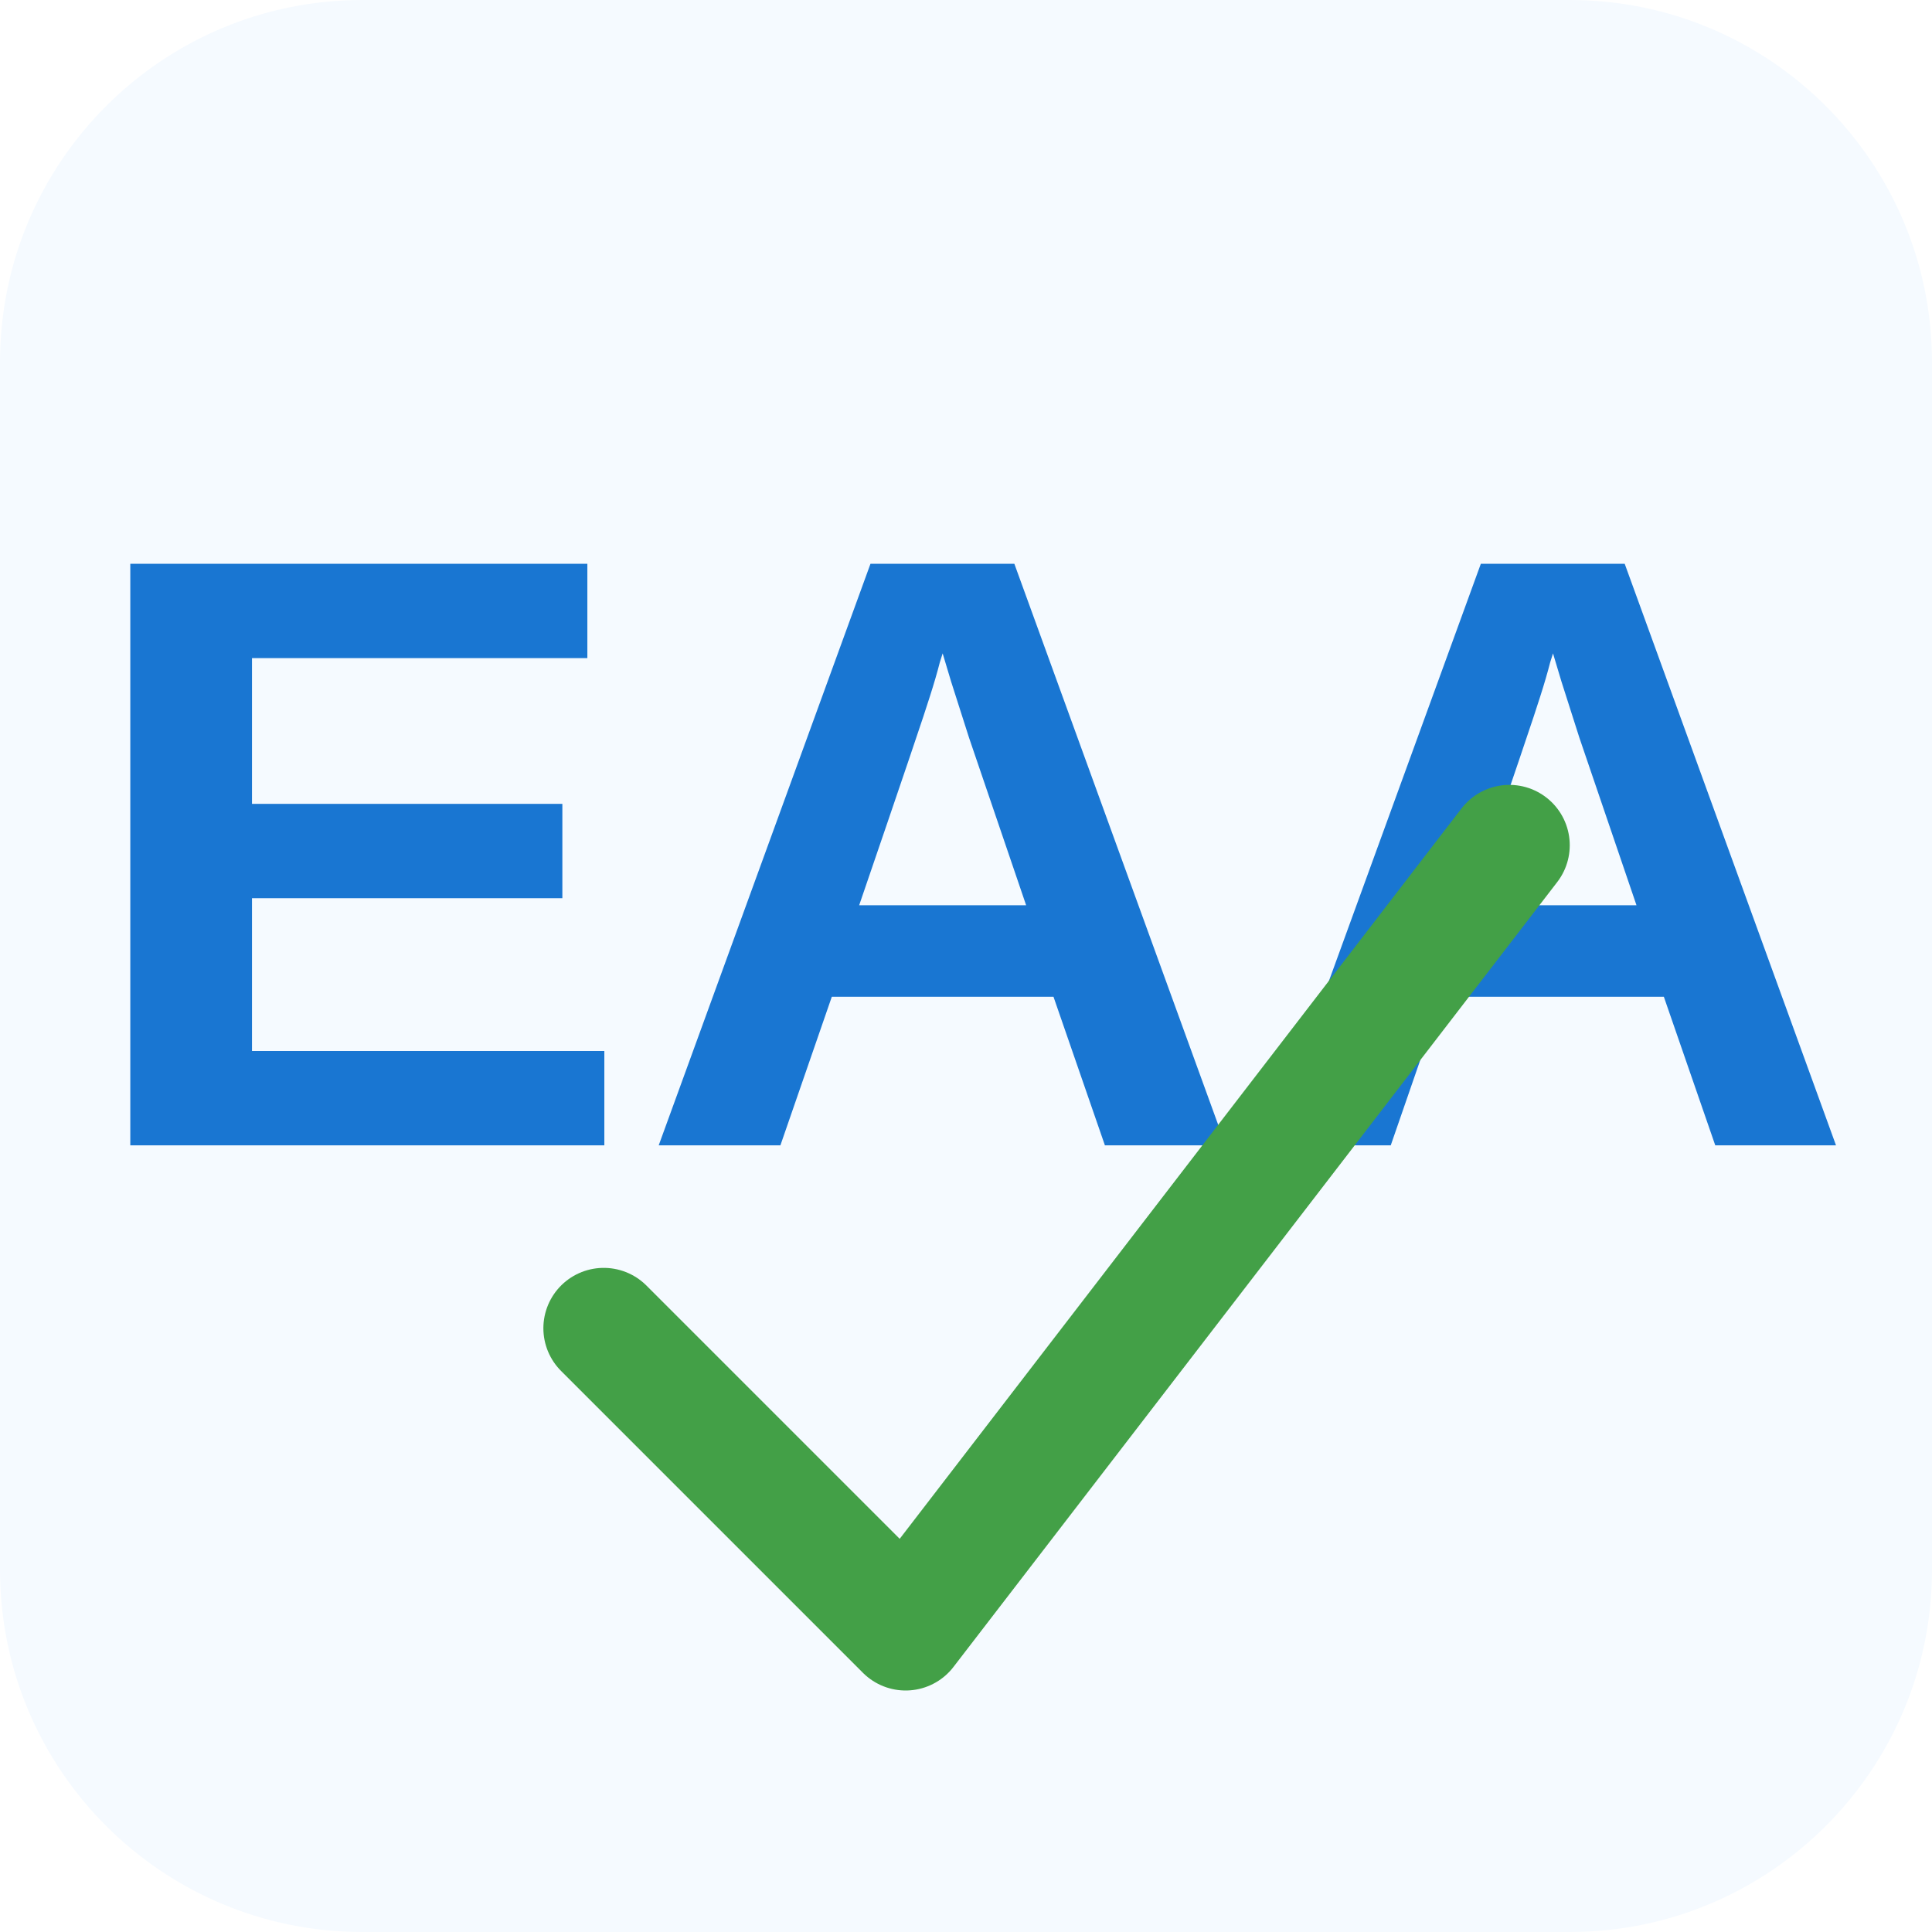
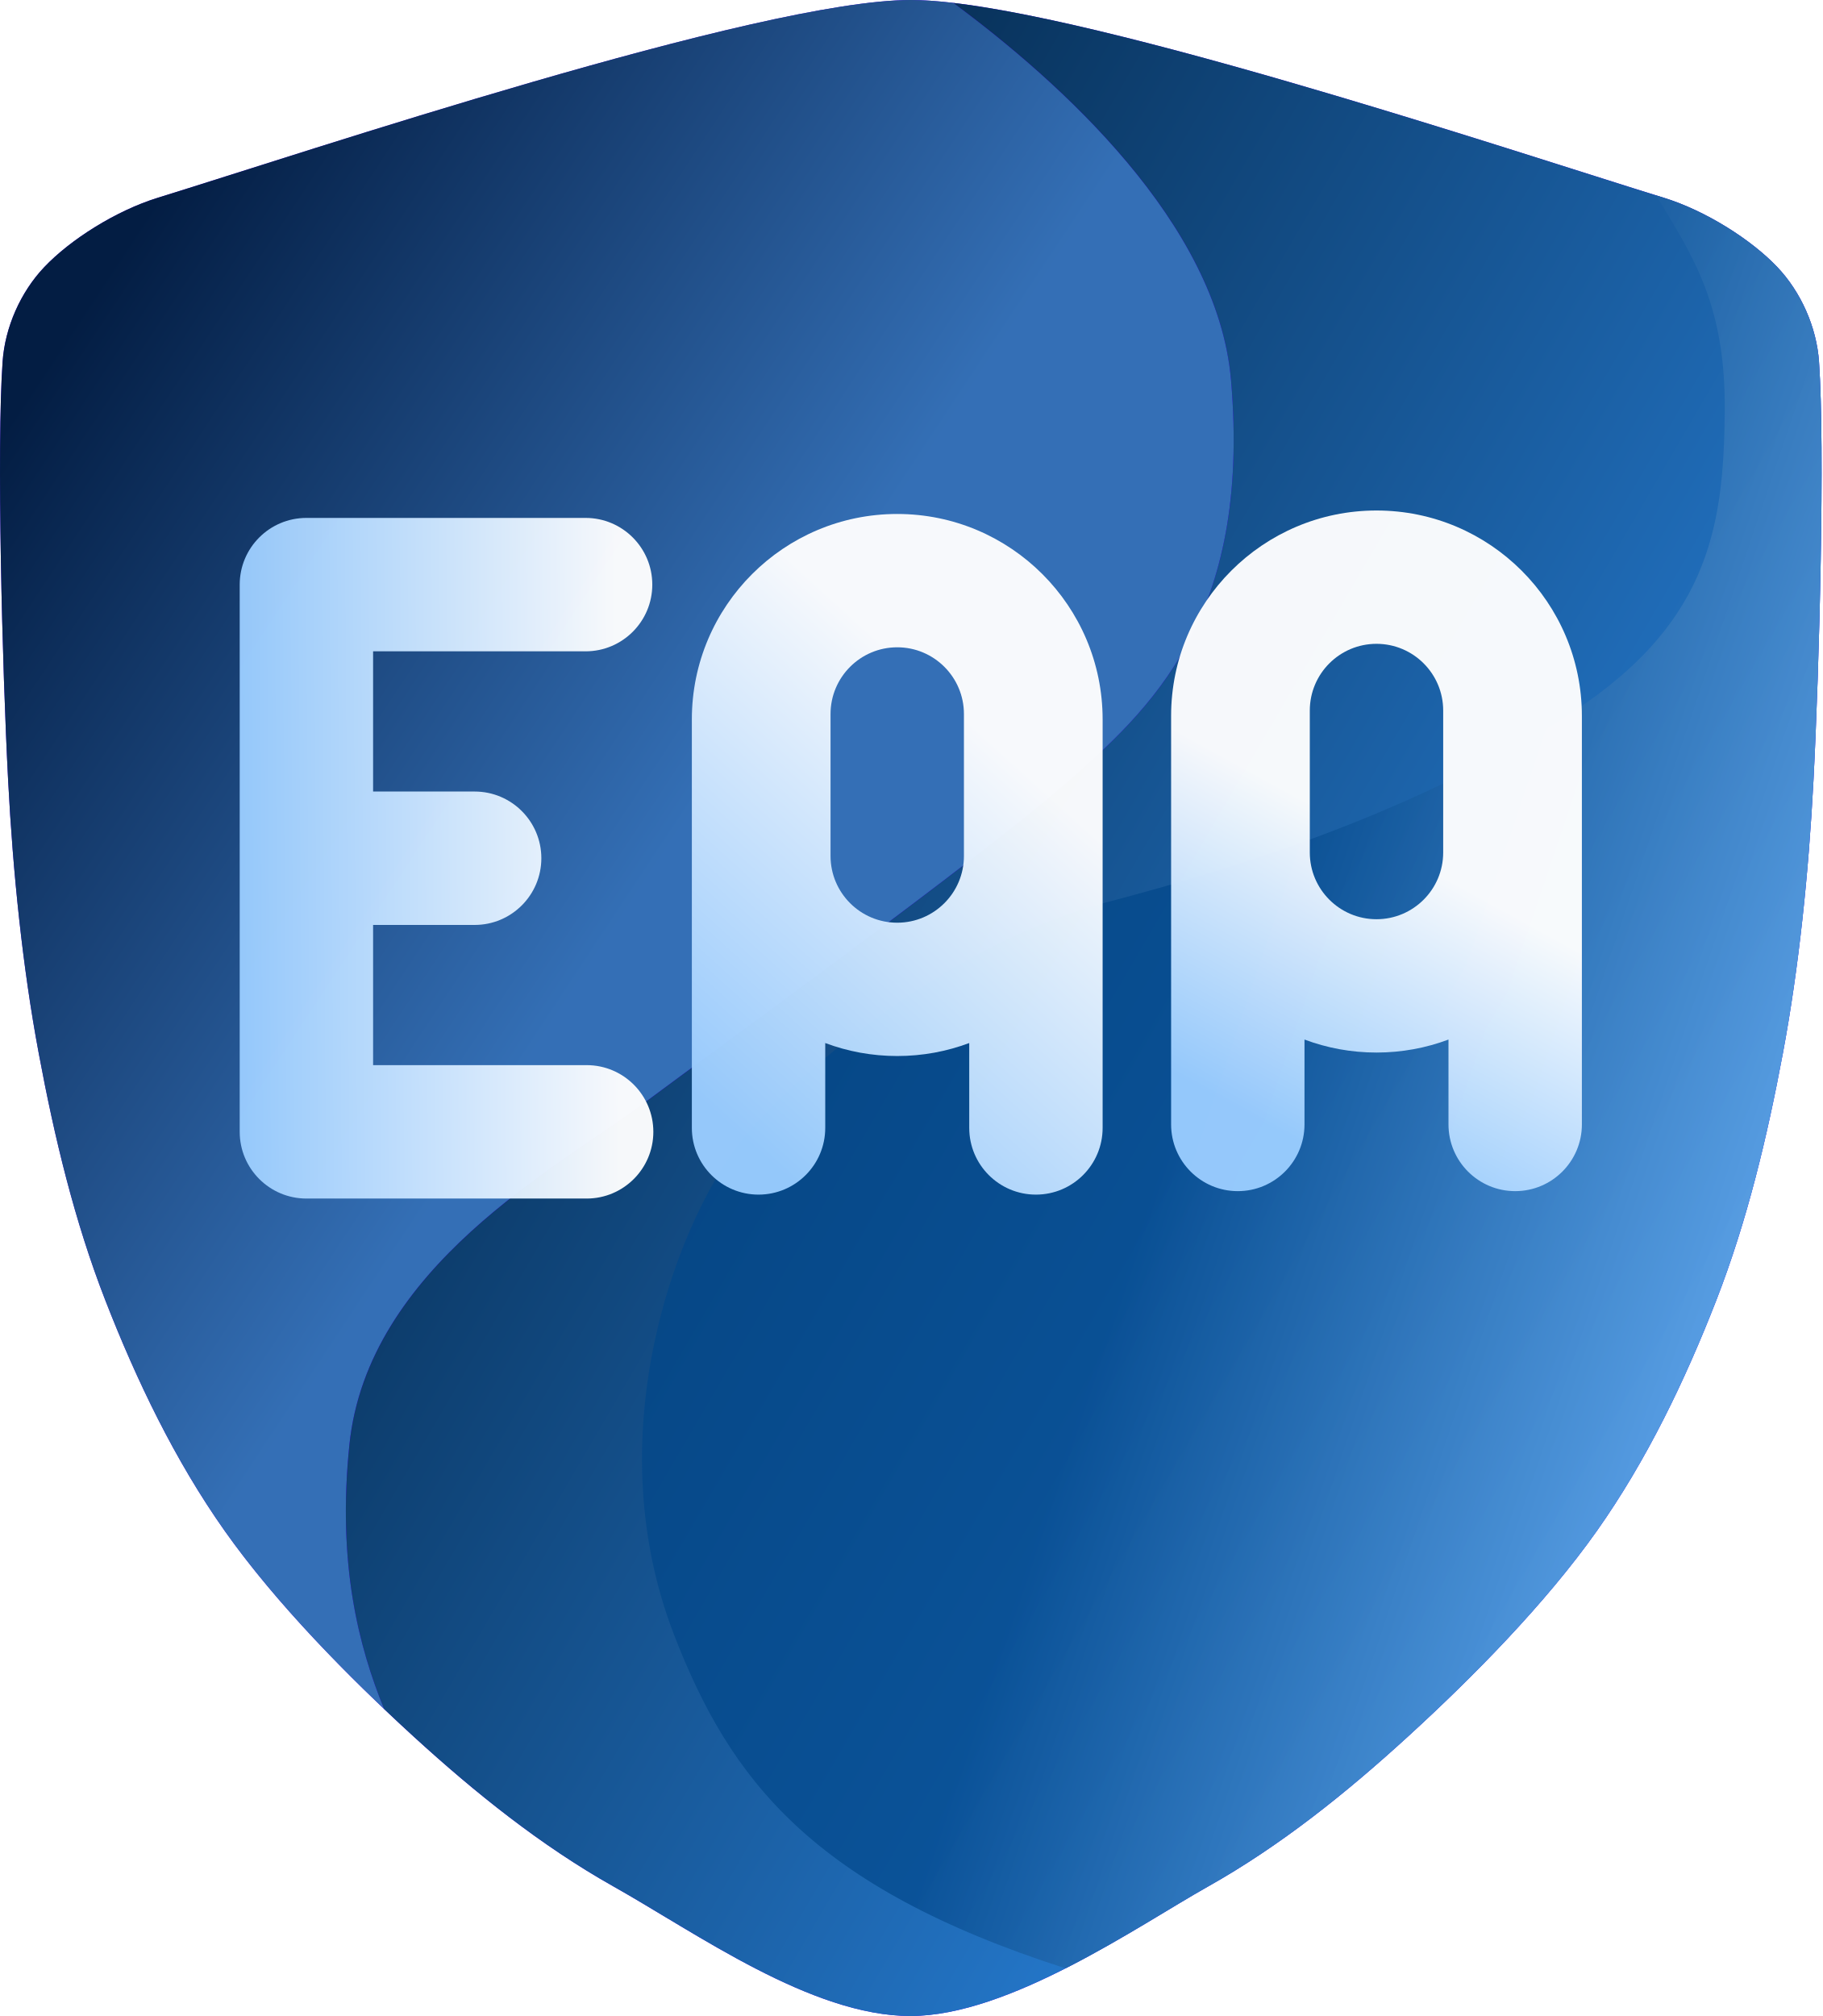
- <svg xmlns="http://www.w3.org/2000/svg" width="512" height="512" viewBox="0 0 64 64">
-   <rect width="64" height="64" rx="12" fill="#f5faff" />
-   <text x="32" y="30" font-family="Segoe UI, Arial, sans-serif" font-size="28" font-weight="bold" fill="#1976d2" text-anchor="middle" dominant-baseline="middle">EAA</text>
-   <polyline points="20,44 30,54 50,28" fill="none" stroke="#43a047" stroke-width="4" stroke-linecap="round" stroke-linejoin="round" />
+ <svg xmlns="http://www.w3.org/2000/svg" width="100%" height="100%" viewBox="0 0 926 1024" version="1.1" xml:space="preserve" style="fill-rule:evenodd;clip-rule:evenodd;stroke-linejoin:round;stroke-miterlimit:2;">
+   <g transform="matrix(2,0,0,2,1563.48,-1457.23)">
+     <g transform="matrix(1,0,0,1,427.413,728.614)">
+       <path d="M-977.899,512C-1003.06,512 -1032.25,490.951 -1053.29,479.122C-1071.74,468.753 -1088.46,455.308 -1104.09,441.027C-1120.55,425.977 -1139.01,407.282 -1152.06,388.822C-1164.75,370.873 -1174.51,350.492 -1182.39,330.268C-1190.26,310.07 -1195.34,288.788 -1199.32,267.482C-1203.44,245.495 -1205.87,221.504 -1207.08,198.346C-1208.61,169.069 -1210.02,113.572 -1208.49,91.82C-1207.88,83.103 -1203.93,74.173 -1197.91,67.835C-1191.33,60.897 -1179.78,53.524 -1168.99,50.198C-1132.3,38.892 -1016.19,0 -977.806,0C-939.419,0 -823.309,38.892 -786.624,50.198C-775.833,53.524 -764.285,60.897 -757.7,67.835C-751.684,74.173 -747.731,83.103 -747.118,91.82C-745.59,113.572 -747.001,169.069 -748.529,198.346C-749.738,221.504 -752.174,245.495 -756.289,267.482C-760.277,288.788 -765.353,310.07 -773.221,330.268C-781.098,350.492 -790.866,370.873 -803.556,388.822C-816.607,407.282 -835.066,425.977 -851.527,441.027C-867.147,455.308 -883.871,468.753 -902.321,479.122C-920.024,489.072 -952.737,512 -977.899,512Z" style="fill:rgb(79,0,255);" />
+     </g>
+     <g transform="matrix(1,0,0,1,427.413,728.614)">
+       <path d="M-1111.58,434.046C-1125.94,420.393 -1140.96,404.522 -1152.06,388.822C-1164.75,370.873 -1174.51,350.492 -1182.39,330.268C-1190.26,310.07 -1195.34,288.788 -1199.32,267.482C-1203.44,245.495 -1205.87,221.504 -1207.08,198.346C-1208.61,169.069 -1210.02,113.572 -1208.49,91.82C-1207.88,83.103 -1203.93,74.173 -1197.91,67.835C-1191.33,60.897 -1179.78,53.524 -1168.99,50.198C-1132.3,38.892 -1016.19,0 -977.806,0C-974.691,0 -971.064,0.256 -967.009,0.733C-940.031,20.676 -899.898,56.7 -896.471,96.495C-891.269,156.887 -916.987,180.293 -938.948,199.364C-960.908,218.436 -1024.77,264.669 -1046.15,280.562C-1067.53,296.455 -1115.79,321.883 -1120.41,366.961C-1123.5,397.042 -1118.09,418.115 -1111.58,434.046Z" style="fill:url(#_Linear1);" />
+     </g>
+     <g transform="matrix(1,0,0,1,427.413,728.614)">
+       <path d="M-967.009,0.733C-921.097,6.131 -820.332,39.81 -786.624,50.198C-775.833,53.524 -764.285,60.897 -757.7,67.835C-751.684,74.173 -747.731,83.103 -747.118,91.82C-745.59,113.572 -747.001,169.069 -748.529,198.346C-749.738,221.504 -752.174,245.495 -756.289,267.482C-760.277,288.788 -765.353,310.07 -773.221,330.268C-781.098,350.492 -790.866,370.873 -803.556,388.822C-816.607,407.282 -835.066,425.977 -851.527,441.027C-867.147,455.308 -883.871,468.753 -902.321,479.122C-920.024,489.072 -952.737,512 -977.899,512C-1003.06,512 -1032.25,490.951 -1053.29,479.122C-1071.74,468.753 -1088.46,455.308 -1104.09,441.027C-1106.55,438.777 -1109.05,436.446 -1111.58,434.046C-1118.09,418.115 -1123.5,397.042 -1120.41,366.961C-1115.79,321.883 -1067.53,296.455 -1046.15,280.562C-1024.77,264.669 -960.908,218.436 -938.948,199.364C-916.987,180.293 -891.269,156.887 -896.471,96.495C-899.898,56.7 -940.031,20.676 -967.009,0.733Z" style="fill:url(#_Linear2);" />
+     </g>
+     <g transform="matrix(1,0,0,1,427.413,728.614)">
+       <path d="M-788.51,49.614C-787.86,49.816 -787.232,50.011 -786.624,50.198C-775.833,53.524 -764.285,60.897 -757.7,67.835C-751.684,74.173 -747.731,83.103 -747.118,91.82C-745.59,113.572 -747.001,169.069 -748.529,198.346C-749.738,221.504 -752.174,245.495 -756.289,267.482C-760.277,288.788 -765.353,310.07 -773.221,330.268C-781.098,350.492 -790.866,370.873 -803.556,388.822C-816.607,407.282 -835.066,425.977 -851.527,441.027C-867.147,455.308 -883.871,468.753 -902.321,479.122C-911.432,484.243 -924.519,492.801 -938.506,499.902C-1002.9,479.189 -1023.67,451.972 -1037.89,415.32C-1058.29,362.775 -1036.09,307.864 -1019.83,288.449C-1003.58,269.035 -964.751,238.784 -928.631,229.303C-892.511,219.821 -851.876,206.728 -813.499,183.25C-775.122,159.772 -771.362,134.452 -771.058,104.689C-770.781,77.57 -778.946,65.373 -788.51,49.614Z" style="fill:url(#_Linear3);" />
+     </g>
+     <g transform="matrix(1,0,0,1,-6.78734,0)">
+       <g transform="matrix(0.808901,0,0,0.799202,-749.387,758.474)">
+         <path d="M43.665,322.313L43.665,148.418C43.665,136.719 53.049,127.221 64.608,127.221L152.282,127.221C163.841,127.221 173.225,136.719 173.225,148.418C173.225,160.118 163.841,169.616 152.282,169.616L85.552,169.616L85.552,214.168L117.44,214.168C128.999,214.168 138.384,223.666 138.384,235.366C138.384,247.065 128.999,256.564 117.44,256.564L85.552,256.564L85.552,301.115L152.61,301.115C164.169,301.115 173.554,310.614 173.554,322.313C173.554,334.012 164.169,343.511 152.61,343.511L64.937,343.511L64.773,343.51L64.608,343.511C53.049,343.511 43.665,334.012 43.665,322.313Z" style="fill:url(#_Linear4);" />
+       </g>
+       <g transform="matrix(0.808901,0,0,0.636402,-634.54,813.399)">
+         <path d="M43.665,316.89L43.665,153.841C43.665,153.834 43.665,153.827 43.665,153.821C43.683,108.596 72.575,71.886 108.16,71.886C143.745,71.886 172.637,108.596 172.655,153.821C172.655,153.827 172.655,153.834 172.655,153.841L172.655,316.89C172.655,331.583 163.271,343.511 151.712,343.511C140.153,343.511 130.768,331.583 130.768,316.89L130.768,283.016C123.731,286.368 116.113,288.202 108.16,288.202C100.207,288.202 92.589,286.368 85.552,283.016L85.552,316.89C85.552,331.583 76.167,343.511 64.608,343.511C53.049,343.511 43.665,331.583 43.665,316.89ZM129.104,151.711C129.104,137.019 119.719,125.091 108.16,125.091C96.601,125.091 87.217,137.019 87.217,151.711L87.217,208.376C87.217,223.068 96.601,234.997 108.16,234.997C119.719,234.997 129.104,223.068 129.104,208.376L129.104,151.711Z" style="fill:url(#_Linear5);" />
+       </g>
+       <g transform="matrix(0.808901,0,0,0.636402,-512.806,812.517)">
+         <path d="M43.665,316.89L43.665,153.841C43.665,153.834 43.665,153.827 43.665,153.821C43.683,108.596 72.575,71.886 108.16,71.886C143.745,71.886 172.637,108.596 172.655,153.821C172.655,153.827 172.655,153.834 172.655,153.841L172.655,316.89C172.655,331.583 163.271,343.511 151.712,343.511C140.153,343.511 130.768,331.583 130.768,316.89L130.768,283.016C123.731,286.368 116.113,288.202 108.16,288.202C100.207,288.202 92.589,286.368 85.552,283.016L85.552,316.89C85.552,331.583 76.167,343.511 64.608,343.511C53.049,343.511 43.665,331.583 43.665,316.89ZM129.104,151.711C129.104,137.019 119.719,125.091 108.16,125.091C96.601,125.091 87.217,137.019 87.217,151.711L87.217,208.376C87.217,223.068 96.601,234.997 108.16,234.997C119.719,234.997 129.104,223.068 129.104,208.376L129.104,151.711Z" style="fill:url(#_Linear6);" />
+       </g>
+     </g>
+   </g>
+   <defs>
+     <linearGradient id="_Linear1" x1="0" y1="0" x2="1" y2="0" gradientUnits="userSpaceOnUse" gradientTransform="matrix(-167.548,-109.176,109.176,-167.548,-1020.87,186.831)">
+       <stop offset="0" style="stop-color:rgb(51,116,179);stop-opacity:0.96" />
+       <stop offset="1" style="stop-color:rgb(0,30,59);stop-opacity:0.96" />
+     </linearGradient>
+     <linearGradient id="_Linear2" x1="0" y1="0" x2="1" y2="0" gradientUnits="userSpaceOnUse" gradientTransform="matrix(-419.973,-239.197,239.197,-419.973,-729.73,391.808)">
+       <stop offset="0" style="stop-color:rgb(48,148,248);stop-opacity:1" />
+       <stop offset="1" style="stop-color:rgb(0,30,59);stop-opacity:1" />
+     </linearGradient>
+     <linearGradient id="_Linear3" x1="0" y1="0" x2="1" y2="0" gradientUnits="userSpaceOnUse" gradientTransform="matrix(177.411,60.626,-60.626,177.411,-923.871,324.886)">
+       <stop offset="0" style="stop-color:rgb(0,70,138);stop-opacity:0.67" />
+       <stop offset="1" style="stop-color:rgb(140,198,255);stop-opacity:0.67" />
+     </linearGradient>
+     <linearGradient id="_Linear4" x1="0" y1="0" x2="1" y2="0" gradientUnits="userSpaceOnUse" gradientTransform="matrix(-118.426,1.17883,-1.16469,-119.863,162.091,234.187)">
+       <stop offset="0" style="stop-color:white;stop-opacity:0.96" />
+       <stop offset="1" style="stop-color:rgb(154,205,255);stop-opacity:0.96" />
+     </linearGradient>
+     <linearGradient id="_Linear5" x1="0" y1="0" x2="1" y2="0" gradientUnits="userSpaceOnUse" gradientTransform="matrix(-97.0499,136.249,-107.193,-123.356,153.917,181.75)">
+       <stop offset="0" style="stop-color:white;stop-opacity:0.96" />
+       <stop offset="1" style="stop-color:rgb(154,205,255);stop-opacity:0.96" />
+     </linearGradient>
+     <linearGradient id="_Linear6" x1="0" y1="0" x2="1" y2="0" gradientUnits="userSpaceOnUse" gradientTransform="matrix(-45.699,105.742,-83.1924,-58.0859,78.0067,182.46)">
+       <stop offset="0" style="stop-color:white;stop-opacity:0.96" />
+       <stop offset="1" style="stop-color:rgb(154,205,255);stop-opacity:0.96" />
+     </linearGradient>
+   </defs>
</svg>
